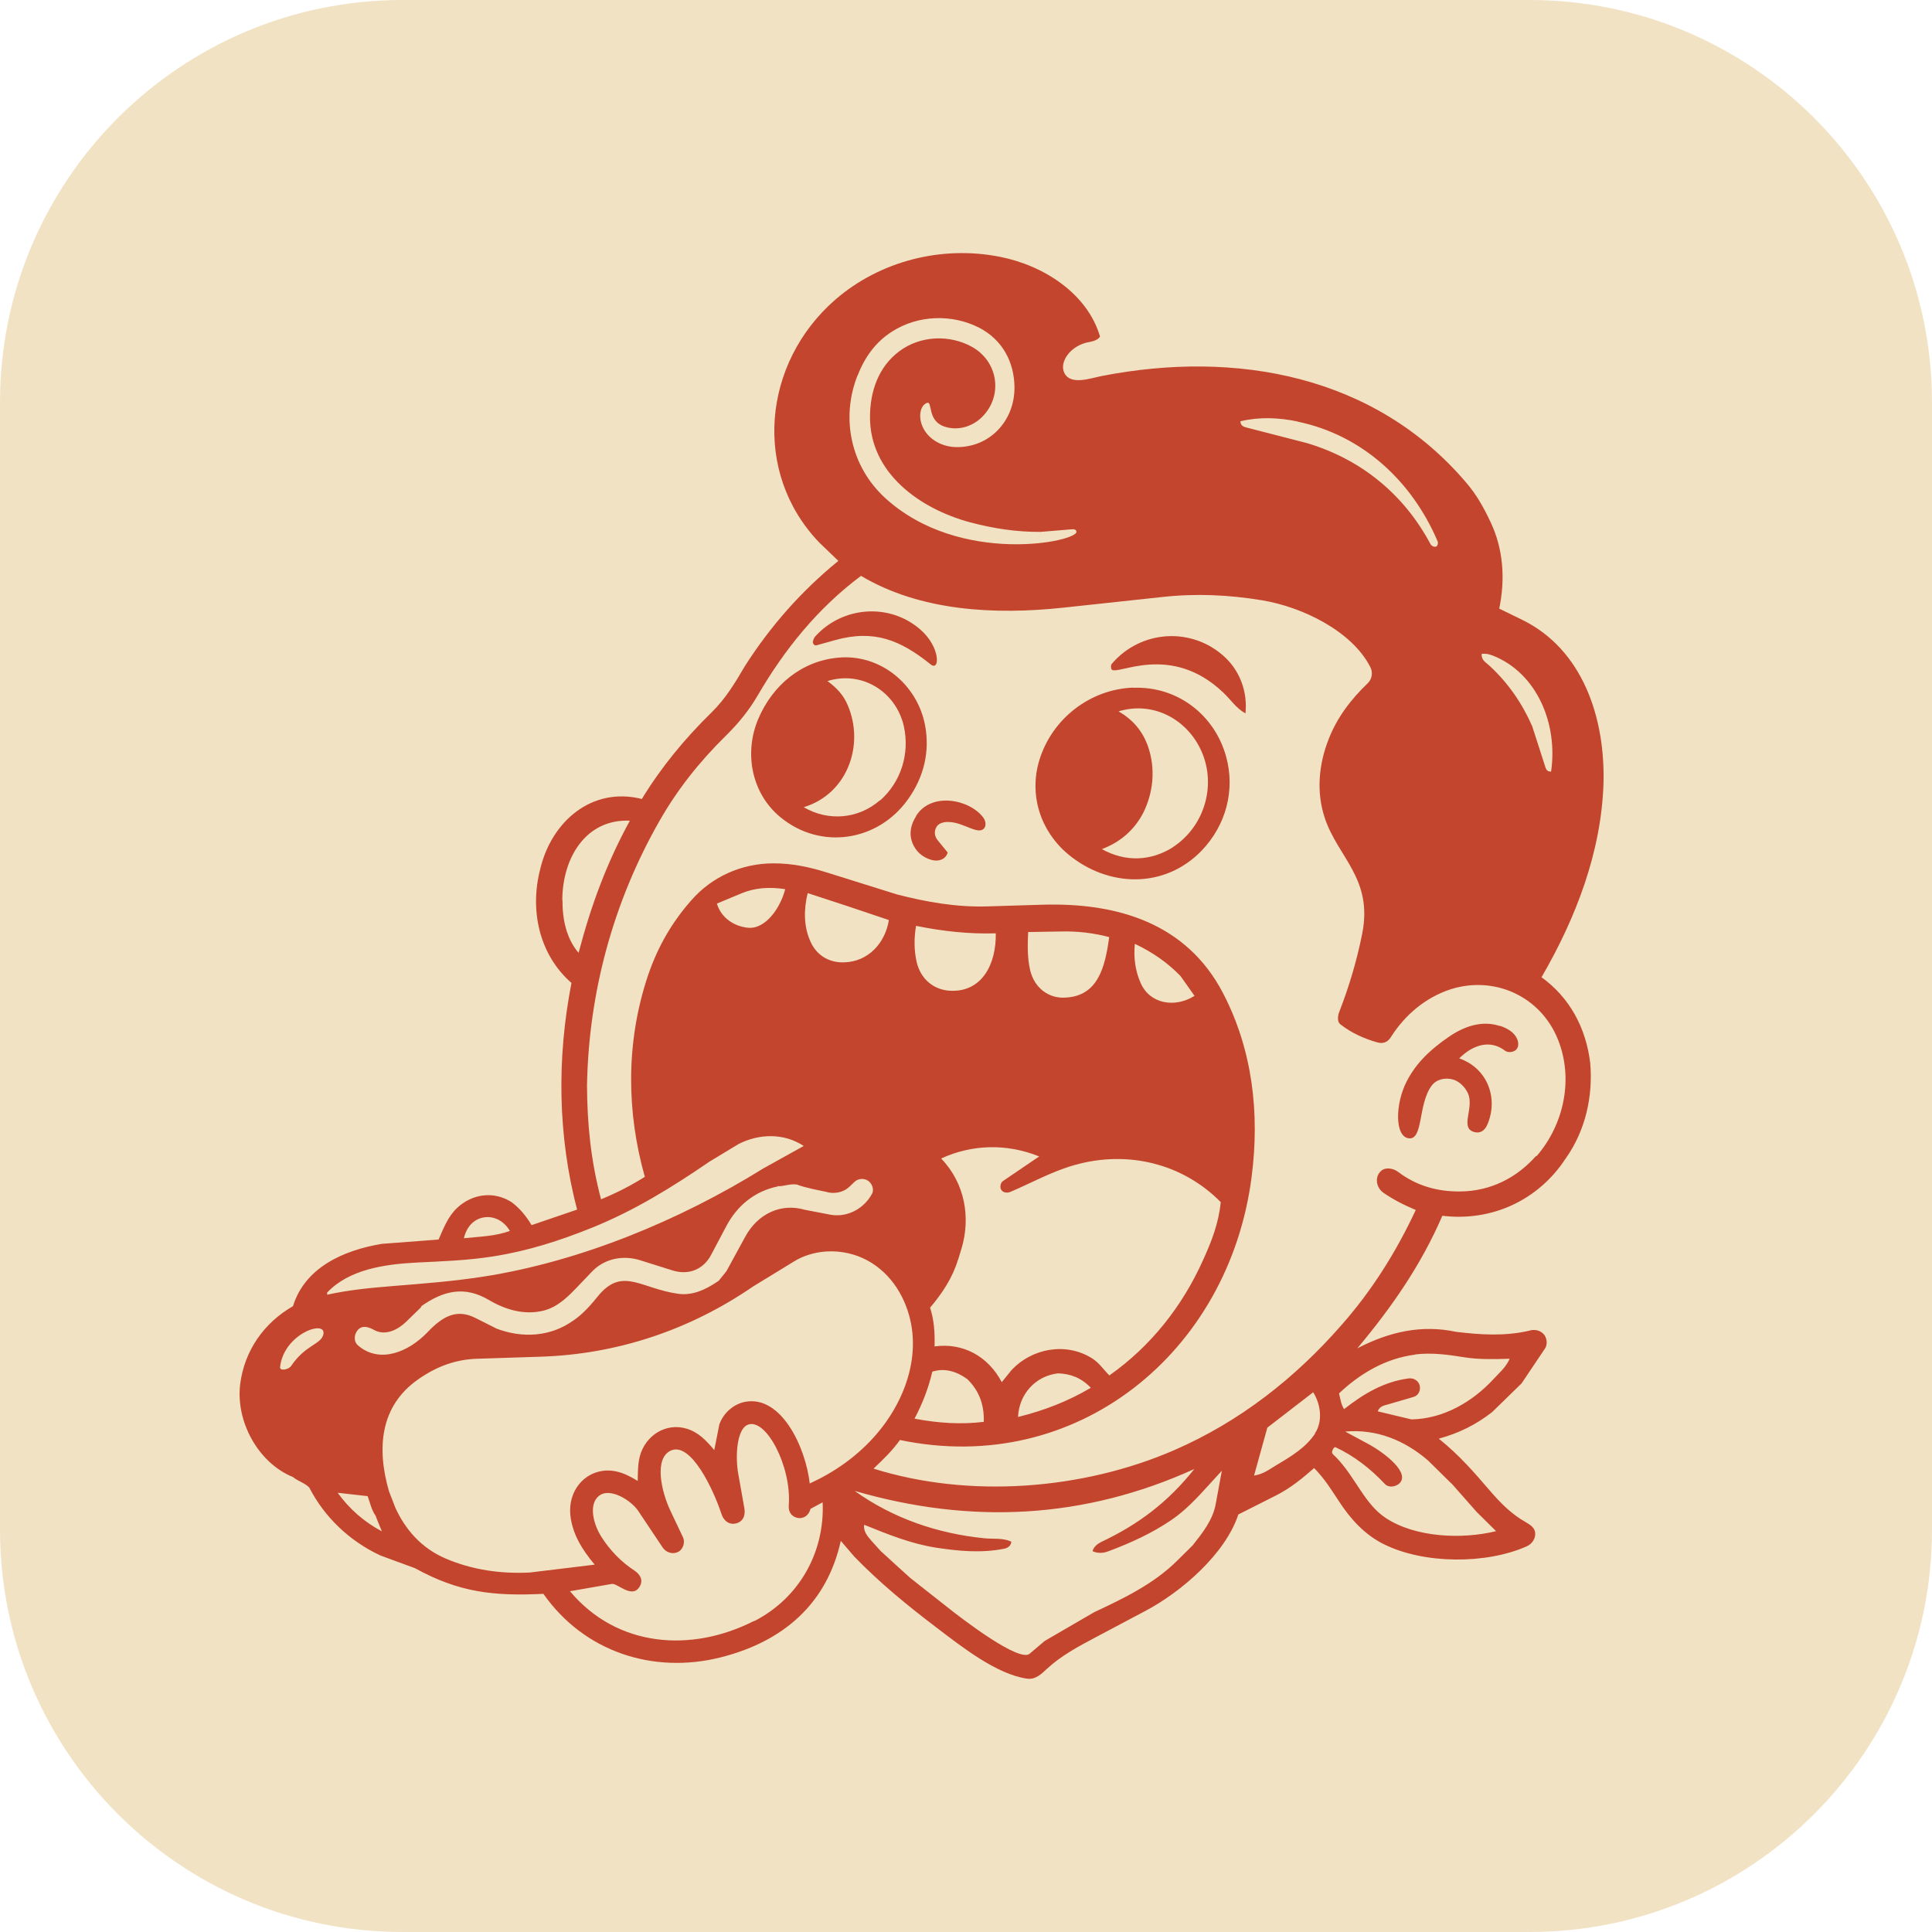
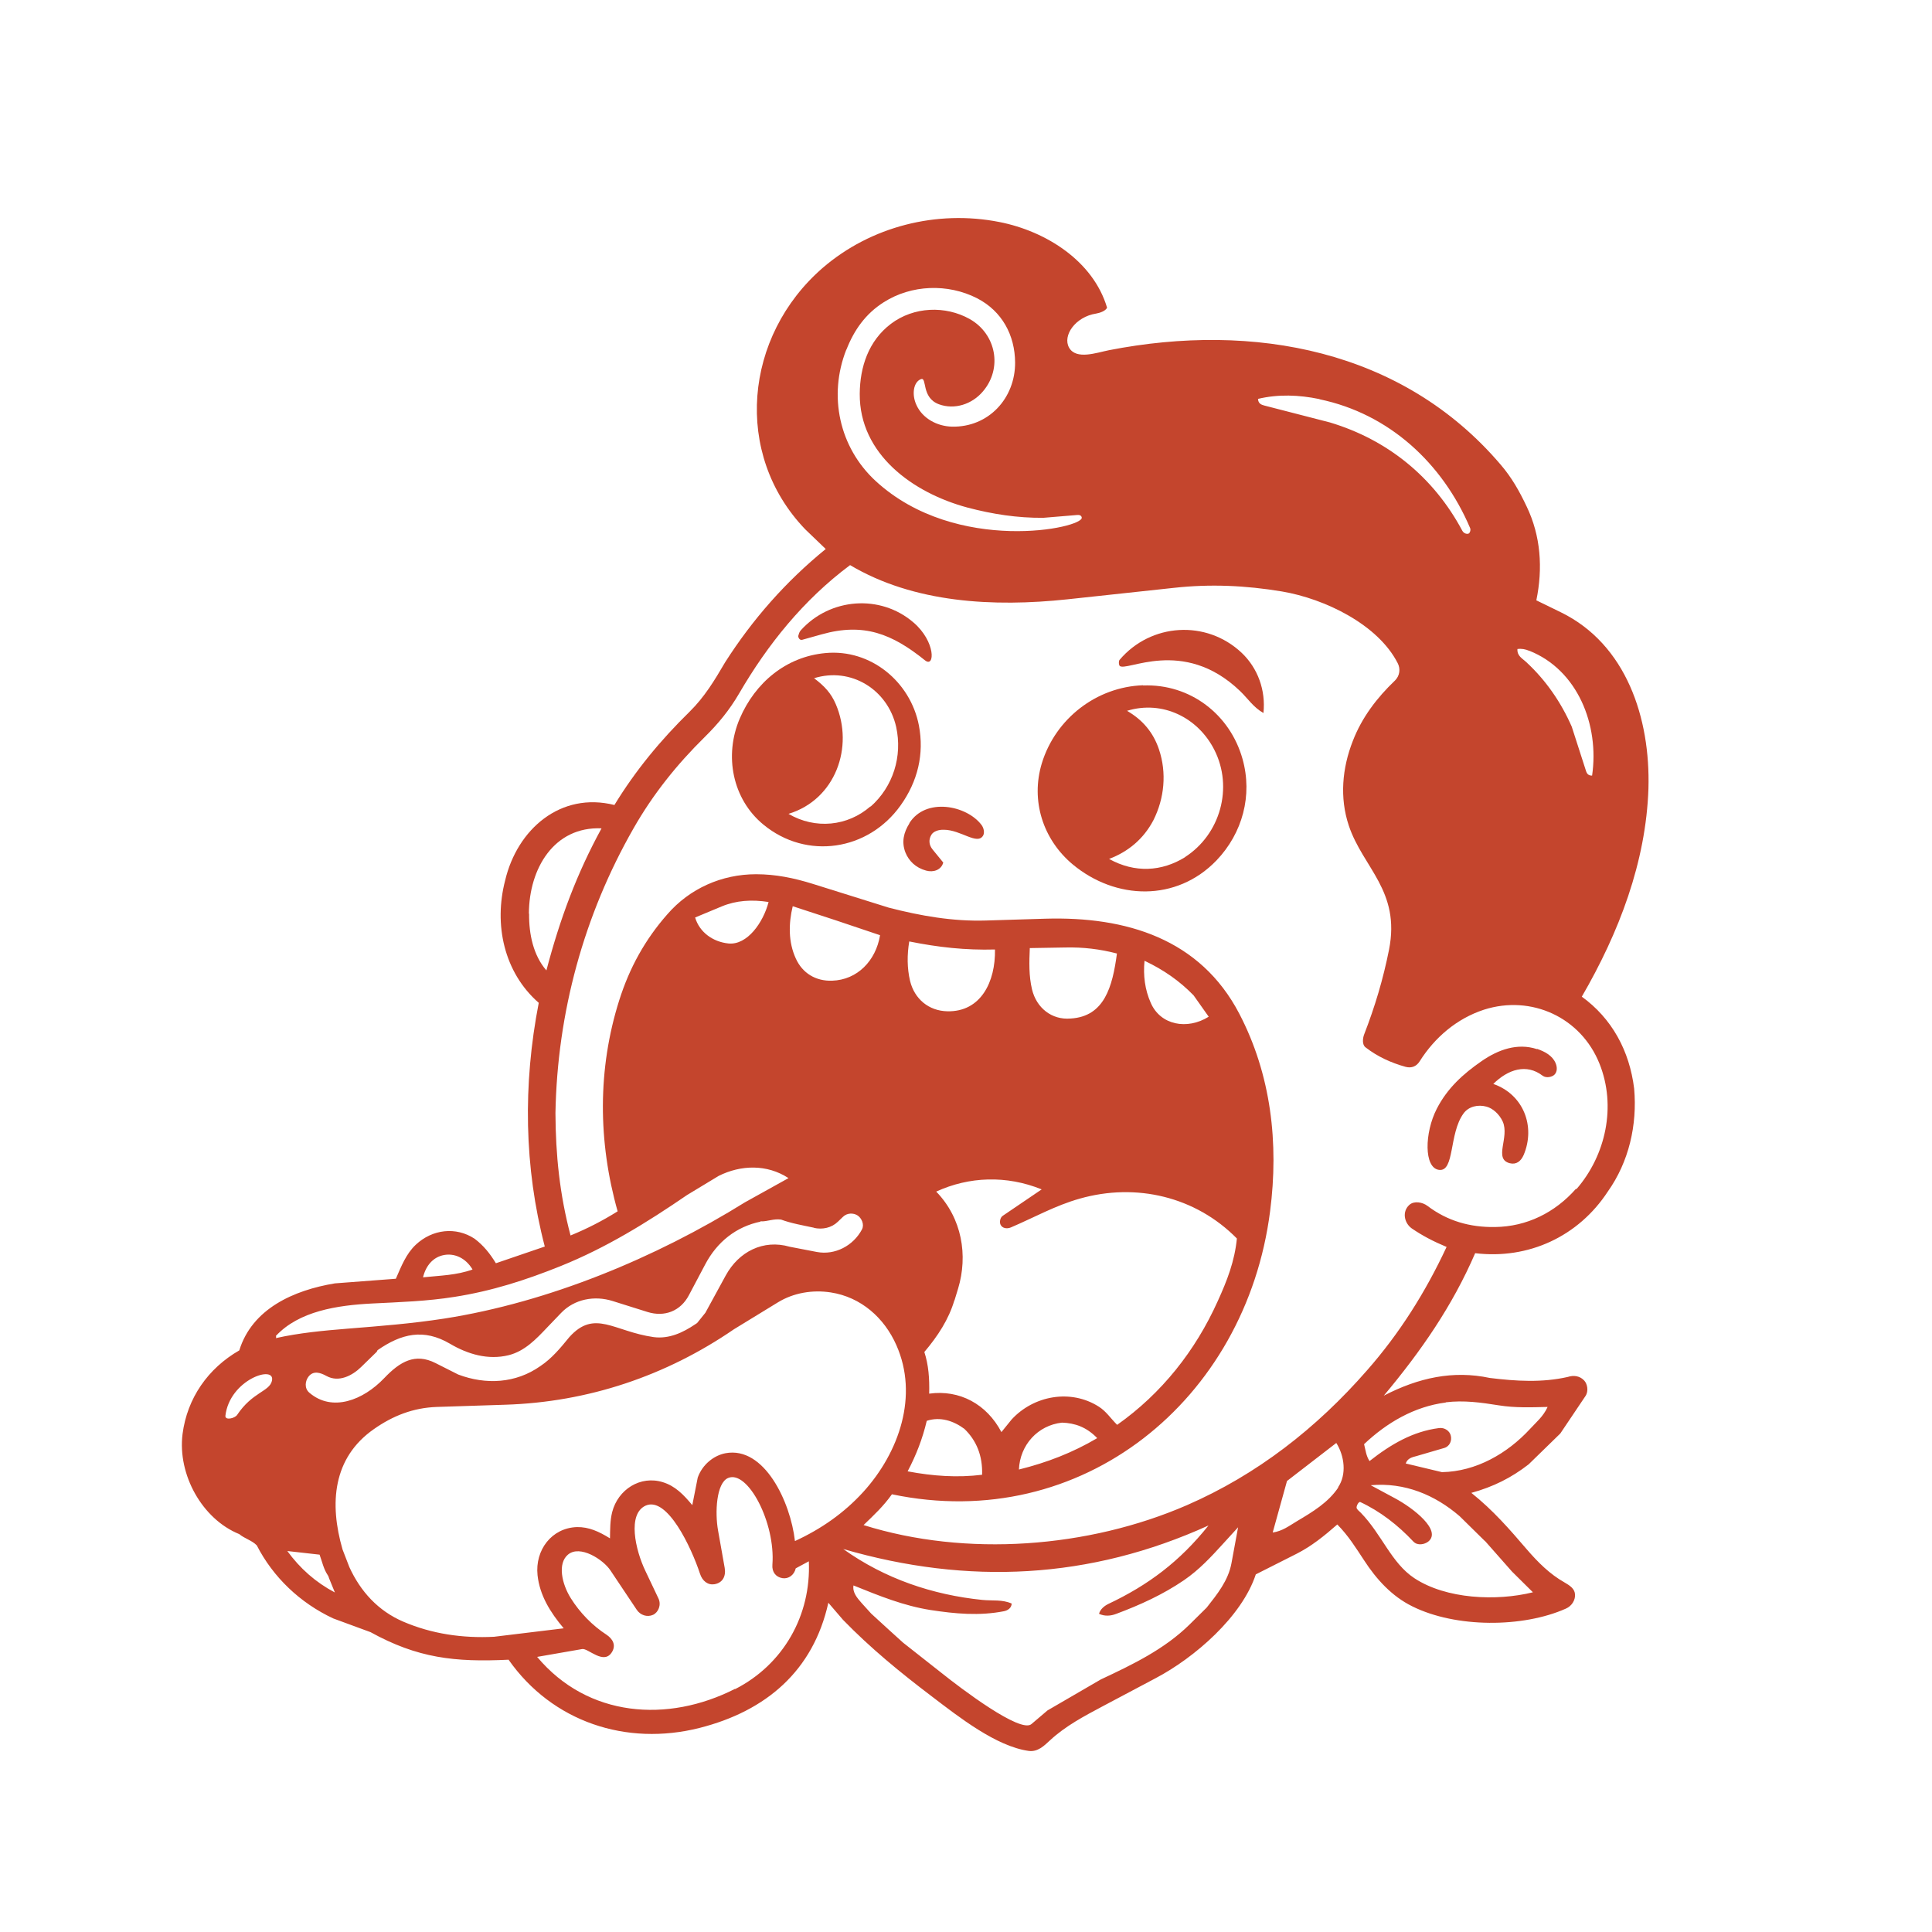
<svg xmlns="http://www.w3.org/2000/svg" viewBox="0 0 96 96">
  <defs>
    <style>
      .cls-1 {
        fill: #c4452d;
      }
    </style>
  </defs>
-   <rect width="96" height="96" rx="20" fill="#f2e2c4" />
-   <g transform="translate(3.5 2.5) scale(0.93)">
-     <path class="cls-1" d="M78.59,49.54c1.86-3.2,3.2-6.71,3.32-10.36.1-3.5-1.1-7.16-4.34-8.75l-1.23-.6c.33-1.6.22-3.2-.48-4.66-.36-.76-.74-1.44-1.3-2.09-4.87-5.71-12.27-7.08-19.45-5.68-.61.12-1.64.5-1.99-.13-.33-.59.31-1.53,1.35-1.69.17-.03.46-.12.54-.29-.68-2.3-3.01-3.8-5.36-4.26-3.1-.61-6.38.22-8.77,2.28-3.91,3.39-4.46,9.25-.87,12.99l1.02.98c-1.99,1.62-3.64,3.5-5,5.63-.52.89-1.02,1.72-1.76,2.45-1.44,1.41-2.69,2.92-3.74,4.64-2.67-.67-4.83,1.2-5.43,3.75-.57,2.19-.06,4.57,1.67,6.08-.79,4.06-.73,8.17.3,12.11l-2.43.83c-.29-.48-.62-.89-1.06-1.22-.93-.61-2.1-.47-2.92.3-.48.45-.72,1.07-.99,1.69l-3.03.23c-2.05.34-4.11,1.26-4.75,3.33-1.55.89-2.59,2.37-2.82,4.16-.25,2.01.97,4.22,2.82,4.97.26.22.63.31.87.56.81,1.58,2.15,2.86,3.8,3.63l1.85.68c2.34,1.29,4.18,1.5,6.86,1.37,2.17,3.09,5.85,4.31,9.49,3.39,3.31-.84,5.65-2.84,6.4-6.22l.73.85c1.37,1.41,2.85,2.62,4.42,3.81,1.35,1.03,3.19,2.47,4.79,2.7.46.07.78-.25,1.08-.53.77-.71,1.68-1.19,2.6-1.68l2.64-1.4c1.94-1.02,4.29-3.06,4.98-5.16l2.02-1.02c.75-.38,1.38-.89,2.03-1.46.56.57.92,1.16,1.33,1.78.61.94,1.38,1.79,2.4,2.29,2.15,1.07,5.48,1.07,7.63.11.3-.13.48-.44.45-.72-.02-.27-.26-.43-.52-.58-.73-.41-1.32-1-1.88-1.65-.85-.99-1.66-1.93-2.75-2.8,1.09-.3,1.99-.75,2.85-1.42l1.57-1.53,1.25-1.86c.17-.25.09-.61-.06-.77-.21-.23-.52-.28-.82-.18-1.28.29-2.56.21-3.87.05-1.83-.39-3.55-.01-5.27.88,1.85-2.21,3.41-4.46,4.54-7.08,2.65.32,5.13-.83,6.59-3.06,1.05-1.48,1.47-3.31,1.31-5.12-.23-1.86-1.09-3.48-2.62-4.58ZM76,32.34c2.38.95,3.48,3.67,3.11,6.2-.25,0-.28-.16-.34-.35l-.67-2.08c-.53-1.21-1.28-2.3-2.25-3.2-.21-.2-.47-.31-.45-.66.21-.03.4.01.59.09ZM65.57,19.84c3.46.72,6.11,3.18,7.48,6.4.04.1-.01.24-.07.27-.07.04-.24.01-.32-.14-1.42-2.66-3.71-4.52-6.58-5.38l-3.26-.84c-.15-.04-.3-.1-.31-.33,1.01-.24,2.03-.2,3.05.01ZM42.06,17.37c.38-.97.95-1.78,1.85-2.35,1.38-.88,3.19-.94,4.64-.2,1.24.64,1.88,1.83,1.89,3.19.01,1.78-1.32,3.23-3.14,3.19-.74-.02-1.46-.41-1.76-1.07-.25-.53-.15-1.15.22-1.29.32-.12,0,.92.9,1.25.77.28,1.64,0,2.18-.64.98-1.14.67-2.85-.66-3.6-1.2-.67-2.77-.62-3.91.24-1.12.85-1.54,2.15-1.55,3.48-.02,3,2.64,4.92,5.35,5.65,1.25.33,2.48.52,3.77.51l1.68-.14c.12-.01.21.02.23.12.14.53-6.23,1.88-10.24-1.81-1.81-1.67-2.36-4.23-1.46-6.52ZM26.28,45.4c.01-2.26,1.26-4.34,3.61-4.24-1.23,2.25-2.06,4.48-2.74,7.06-.65-.75-.87-1.8-.86-2.82ZM22.07,62.36c.5-.09,1.06.13,1.41.72-.8.29-1.61.3-2.46.39.14-.58.5-1.01,1.05-1.11ZM13.51,68.62c-.13.53-.97.55-1.73,1.69-.12.17-.6.28-.58.04.21-1.81,2.52-2.56,2.31-1.73ZM13.71,66.38c1.15-1.23,3.03-1.52,4.78-1.61,1.39-.07,2.72-.11,4.1-.33,1.85-.29,3.53-.83,5.27-1.53,2.26-.91,4.28-2.16,6.28-3.53l1.57-.95c1.1-.55,2.4-.59,3.47.11l-2.16,1.2c-4.44,2.76-9.76,4.97-14.95,5.78-1.62.25-3.17.37-4.79.5-1.23.1-2.41.21-3.57.47,0-.02.03-.06,0-.1ZM34.54,45.59l1.32-.55c.72-.3,1.5-.35,2.33-.22-.26,1.01-1.06,2.16-2,2.06-.76-.08-1.43-.55-1.65-1.29ZM41.35,48.73c-.81.03-1.48-.37-1.81-1.11-.37-.81-.36-1.72-.15-2.59l2.14.7,2.2.74c-.21,1.27-1.13,2.22-2.38,2.26ZM40.43,61.01c.44.1.89,0,1.2-.3l.25-.24c.21-.21.53-.21.74-.07.19.13.34.44.21.69-.43.81-1.34,1.29-2.24,1.12l-1.35-.26c-1.31-.38-2.53.24-3.18,1.43l-1.01,1.85-.41.51-.09.06c-.62.42-1.31.74-2.07.64-1.98-.28-2.93-1.4-4.19,0-.44.54-.88,1.07-1.44,1.44-1.22.86-2.7.94-4.08.42l-1.13-.57c-1.01-.51-1.76-.08-2.55.75-1.05,1.1-2.58,1.69-3.71.73-.27-.22-.22-.6-.04-.82.24-.29.57-.19.88-.02.61.34,1.29-.02,1.72-.44l.78-.76.04-.08c1.18-.82,2.29-1.09,3.6-.32.88.52,1.89.82,2.91.57.8-.2,1.36-.79,1.91-1.37l.7-.73c.66-.69,1.66-.88,2.57-.59l1.72.54c.86.27,1.65-.05,2.06-.83l.81-1.53c.59-1.12,1.54-1.88,2.76-2.13,0-.03.02-.04.04-.01.31,0,.61-.14.97-.09.51.19,1.1.29,1.66.41ZM14.28,77.07l1.6.18c.13.36.2.71.4,1.01.04.05.06.13.07.16l.29.71c-.96-.51-1.73-1.19-2.37-2.07ZM36.52,83.92c-3.34,1.7-7.31,1.42-9.83-1.59l2.24-.39c.3-.05,1.09.83,1.49.13.19-.33.03-.63-.28-.84-.71-.46-1.33-1.1-1.78-1.82-.45-.72-.66-1.72-.14-2.16.6-.51,1.76.25,2.11.78l1.31,1.96c.18.27.52.38.81.25.26-.12.42-.49.27-.81l-.65-1.37c-.5-1.04-.91-2.84.02-3.25,1.07-.46,2.26,2.08,2.69,3.38.12.38.4.58.72.53.41-.07.58-.4.51-.81l-.33-1.86c-.16-.89-.09-2.36.5-2.61.97-.41,2.36,2.22,2.2,4.31-.03.36.17.62.51.67.29.04.57-.15.65-.49l.65-.35c.12,2.69-1.27,5.13-3.66,6.35ZM39.5,76.57c-.22-1.94-1.52-4.72-3.45-4.36-.58.11-1.15.56-1.38,1.21l-.27,1.37c-.44-.53-.85-.95-1.46-1.14-1.12-.35-2.23.36-2.52,1.48-.11.44-.1.84-.11,1.31-.55-.34-1.05-.57-1.64-.56-1.26.04-2.09,1.14-1.96,2.39.11,1,.62,1.83,1.3,2.64l-3.46.42c-1.56.08-3.09-.14-4.51-.75-1.26-.54-2.13-1.51-2.68-2.71l-.34-.88c-.66-2.28-.49-4.55,1.56-5.98.94-.66,1.95-1.06,3.13-1.1l3.4-.11c4.11-.13,7.98-1.43,11.36-3.75l2.19-1.34c.77-.47,1.71-.63,2.62-.49,1.5.23,2.66,1.26,3.26,2.62,1.11,2.5.15,5.32-1.65,7.3-.95,1.04-2.08,1.83-3.38,2.43ZM61.19,77.68c-.16.86-.71,1.54-1.23,2.2l-.85.84c-1.25,1.23-2.83,1.99-4.41,2.73l-2.65,1.54-.8.68c-.55.47-3.51-1.78-4.45-2.53l-1.93-1.52-.75-.68-.83-.76-.48-.53c-.22-.25-.46-.53-.4-.87,1.31.53,2.5,1.01,3.82,1.22,1.24.19,2.43.3,3.66.06.19-.04.37-.16.38-.38-.47-.21-.94-.13-1.45-.18-2.47-.25-4.85-1.05-6.92-2.53,6.2,1.8,12.25,1.51,18.15-1.17-1.43,1.79-2.99,2.96-4.98,3.9-.2.1-.4.26-.46.49.28.13.58.11.86,0,1.18-.44,2.32-.96,3.36-1.67.76-.52,1.35-1.16,1.96-1.83l.73-.8-.33,1.79ZM66.5,73.91c-.5.75-1.27,1.21-2.06,1.68-.4.24-.72.49-1.2.56l.71-2.56,2.45-1.89c.41.65.52,1.57.09,2.2ZM73.78,76.56l1.35,1.53,1.04,1.03c-1.82.45-4.31.34-5.89-.7-1.15-.76-1.61-2.17-2.66-3.25-.08-.08-.19-.16-.21-.24-.02-.07.07-.29.17-.3,1.01.47,1.89,1.16,2.65,1.97.21.22.56.14.74,0,.68-.55-.73-1.66-1.67-2.16l-1.19-.64c1.69-.15,3.19.48,4.42,1.54l1.27,1.25ZM71.84,69.68c.89-.11,1.76.01,2.63.15.81.13,1.59.1,2.43.08-.22.48-.55.74-.88,1.1-1.12,1.21-2.67,2.11-4.37,2.14l-1.8-.43c.09-.26.31-.31.54-.37l1.37-.4c.28-.08.39-.37.33-.61-.05-.23-.3-.42-.59-.38-1.3.17-2.38.8-3.45,1.64-.17-.27-.19-.52-.27-.84,1.12-1.06,2.49-1.87,4.06-2.07ZM78.31,59.07c-1.05,1.19-2.45,1.88-4.02,1.9-1.25.02-2.37-.3-3.36-1.05-.25-.19-.67-.26-.9-.05-.37.33-.26.9.12,1.17.53.36,1.04.63,1.73.92-1.05,2.25-2.34,4.3-3.96,6.14-2.5,2.86-5.45,5.17-8.94,6.69-4.9,2.13-10.97,2.59-16.07.99.54-.52.98-.93,1.41-1.53,9.45,1.98,17.59-4.69,18.79-14.06.44-3.39.05-6.79-1.53-9.82-1.94-3.72-5.62-4.84-9.65-4.72l-2.94.09c-1.65.05-3.24-.23-4.83-.64l-3.77-1.18c-.93-.29-1.84-.48-2.82-.48-1.71,0-3.3.71-4.41,1.99-1.11,1.26-1.88,2.66-2.39,4.27-1.08,3.41-1.06,7.02-.08,10.49-.75.47-1.51.86-2.34,1.2-.54-2.04-.74-4-.75-6.08.09-4.99,1.41-9.83,3.88-14.15.97-1.7,2.15-3.17,3.53-4.53.68-.67,1.23-1.34,1.71-2.16,1.42-2.44,3.2-4.66,5.52-6.39,3.18,1.89,7.14,2.09,10.8,1.7l5.29-.57c1.82-.2,3.56-.12,5.37.18,2.13.36,4.77,1.64,5.75,3.56.15.29.1.63-.13.86-.9.86-1.65,1.84-2.1,3.01-.53,1.35-.66,2.82-.2,4.2.7,2.1,2.58,3.24,2,6.17-.29,1.46-.7,2.83-1.24,4.22-.07.19-.1.5.07.63.59.46,1.27.77,1.99.97.3.08.54-.02.7-.27.75-1.19,1.85-2.13,3.2-2.57,2.35-.75,4.82.38,5.74,2.69.84,2.1.32,4.54-1.15,6.23ZM47.43,64.61l.18-.59c.49-1.63.2-3.48-1.09-4.81,1.63-.75,3.49-.82,5.24-.11l-1.93,1.31c-.15.1-.17.34-.11.45.09.18.32.21.51.13,1.15-.49,2.21-1.09,3.42-1.43,2.81-.8,5.76-.1,7.81,1.98-.11,1.13-.49,2.1-.95,3.11-1.11,2.47-2.79,4.59-5,6.15-.33-.33-.55-.68-.92-.91-1.39-.88-3.22-.55-4.32.64l-.51.63c-.73-1.39-2.08-2.12-3.59-1.91.02-.75-.03-1.43-.24-2.07.67-.79,1.21-1.62,1.49-2.56M51.16,47.11l1.78-.03c.88-.02,1.72.08,2.56.3-.22,1.65-.62,3.13-2.3,3.23-.94.08-1.7-.53-1.92-1.45-.16-.67-.14-1.36-.11-2.05ZM56.87,47.74c.95.45,1.74,1,2.44,1.72l.75,1.06c-1.07.67-2.4.42-2.88-.69-.29-.65-.38-1.36-.31-2.08ZM54.52,71.46c-1.22.72-2.48,1.21-3.89,1.56.05-1.22.94-2.2,2.14-2.33.64.02,1.22.22,1.75.77ZM47.07,50.25c-.92-.02-1.63-.61-1.85-1.51-.15-.64-.15-1.3-.04-1.96,1.44.29,2.79.44,4.26.4.03,1.6-.7,3.11-2.37,3.07ZM46.05,70.6c.67-.22,1.33,0,1.87.4.6.58.91,1.33.88,2.28-1.22.15-2.43.07-3.7-.17.43-.82.74-1.62.95-2.51Z" />
-     <path class="cls-1" d="M76.37,52.13c-.97-.32-1.93.03-2.74.59-.93.64-1.72,1.36-2.24,2.38-.61,1.19-.64,2.93.11,3.03.79.11.49-1.8,1.22-2.8.25-.35.72-.46,1.15-.34.29.08.62.35.8.74.35.79-.47,1.86.35,2.07.32.08.55-.09.69-.41.6-1.42-.01-3.01-1.51-3.53.74-.73,1.65-1.02,2.45-.41.19.14.48.06.59-.05.15-.15.14-.39.05-.59-.16-.36-.53-.56-.91-.69Z" />
-     <path class="cls-1" d="M55.63,32.79c-.06.08-.03.25,0,.29.29.35,3.15-1.46,5.98,1.25.4.38.66.81,1.17,1.1.12-1.13-.28-2.23-1.08-2.99-1.76-1.66-4.52-1.48-6.07.35Z" />
-     <path class="cls-1" d="M39.83,31.8l1-.28c2.1-.59,3.5-.02,5.13,1.29.5.4.54-.93-.57-1.88-1.65-1.42-4.15-1.22-5.6.39-.08.09-.1.2-.12.26-.03.07.06.24.16.21Z" />
-     <path class="cls-1" d="M45.19,40.91c-.29.46-.4.93-.2,1.45.17.42.51.76,1.03.9.36.1.75-.03.85-.4l-.53-.65c-.19-.23-.2-.5-.06-.73.1-.17.36-.26.62-.25.84,0,1.66.78,1.95.29.08-.14.04-.37-.08-.53-.74-.98-2.78-1.38-3.59-.08Z" />
-     <path class="cls-1" d="M56.8,34.05c-2.32.08-4.35,1.66-5.03,3.87-.57,1.87.06,3.8,1.53,5.03,2.14,1.78,5.16,1.87,7.15-.2,1.29-1.35,1.8-3.23,1.29-5.04-.62-2.21-2.6-3.74-4.94-3.65ZM58.89,42.59c-1.16.72-2.5.8-3.78.09.95-.36,1.71-.99,2.2-1.92.55-1.09.67-2.36.28-3.52-.28-.84-.81-1.47-1.59-1.92,1.77-.54,3.53.34,4.34,1.94.95,1.87.3,4.2-1.46,5.33Z" />
-     <path class="cls-1" d="M45.66,36.05c-.42-2.18-2.4-3.81-4.64-3.6-1.97.18-3.5,1.48-4.26,3.25-.79,1.84-.37,4.01,1.18,5.28,2.14,1.76,5.2,1.3,6.81-.96.85-1.19,1.18-2.55.91-3.97ZM43.25,40.07c-1.13.99-2.74,1.15-4.07.37,2.34-.71,3.26-3.33,2.35-5.45-.23-.54-.56-.9-1.08-1.29,1.83-.57,3.66.56,4.08,2.42.32,1.46-.15,2.97-1.27,3.96Z" />
-   </g>
+   <path class="cls-1" d="M78.59,49.54c1.86-3.2,3.2-6.71,3.32-10.36.1-3.5-1.1-7.16-4.34-8.75l-1.23-.6c.33-1.6.22-3.2-.48-4.66-.36-.76-.74-1.44-1.3-2.09-4.87-5.71-12.27-7.08-19.45-5.68-.61.12-1.64.5-1.99-.13-.33-.59.31-1.53,1.35-1.69.17-.03.46-.12.54-.29-.68-2.3-3.01-3.8-5.36-4.26-3.1-.61-6.38.22-8.77,2.28-3.91,3.39-4.46,9.25-.87,12.99l1.02.98c-1.99,1.62-3.64,3.5-5,5.63-.52.89-1.02,1.72-1.76,2.45-1.44,1.41-2.69,2.92-3.74,4.64-2.67-.67-4.83,1.2-5.43,3.75-.57,2.19-.06,4.57,1.67,6.08-.79,4.06-.73,8.17.3,12.11l-2.43.83c-.29-.48-.62-.89-1.06-1.22-.93-.61-2.1-.47-2.92.3-.48.45-.72,1.07-.99,1.69l-3.03.23c-2.05.34-4.11,1.26-4.75,3.33-1.55.89-2.59,2.37-2.82,4.16-.25,2.01.97,4.22,2.82,4.97.26.22.63.31.87.56.81,1.58,2.15,2.86,3.8,3.63l1.85.68c2.34,1.29,4.18,1.5,6.86,1.37,2.17,3.09,5.85,4.31,9.49,3.39,3.31-.84,5.65-2.84,6.4-6.22l.73.85c1.37,1.41,2.85,2.62,4.42,3.81,1.35,1.03,3.19,2.47,4.79,2.7.46.07.78-.25,1.08-.53.77-.71,1.68-1.19,2.6-1.68l2.64-1.4c1.94-1.02,4.29-3.06,4.98-5.16l2.02-1.02c.75-.38,1.38-.89,2.03-1.46.56.57.92,1.16,1.33,1.78.61.94,1.38,1.79,2.4,2.29,2.15,1.07,5.48,1.07,7.63.11.3-.13.48-.44.45-.72-.02-.27-.26-.43-.52-.58-.73-.41-1.32-1-1.88-1.65-.85-.99-1.66-1.93-2.75-2.8,1.09-.3,1.99-.75,2.85-1.42l1.57-1.53,1.25-1.86c.17-.25.09-.61-.06-.77-.21-.23-.52-.28-.82-.18-1.28.29-2.56.21-3.87.05-1.83-.39-3.55-.01-5.27.88,1.85-2.21,3.41-4.46,4.54-7.08,2.65.32,5.13-.83,6.59-3.06,1.05-1.48,1.47-3.31,1.31-5.12-.23-1.86-1.09-3.48-2.62-4.58ZM76,32.34c2.38.95,3.48,3.67,3.11,6.2-.25,0-.28-.16-.34-.35l-.67-2.08c-.53-1.21-1.28-2.3-2.25-3.2-.21-.2-.47-.31-.45-.66.21-.03.4.01.59.09ZM65.57,19.84c3.46.72,6.11,3.18,7.48,6.4.04.1-.01.24-.07.27-.07.04-.24.01-.32-.14-1.42-2.66-3.71-4.52-6.58-5.38l-3.26-.84c-.15-.04-.3-.1-.31-.33,1.01-.24,2.03-.2,3.05.01ZM42.06,17.37c.38-.97.95-1.78,1.85-2.35,1.38-.88,3.19-.94,4.64-.2,1.24.64,1.88,1.83,1.89,3.19.01,1.78-1.32,3.23-3.14,3.19-.74-.02-1.46-.41-1.76-1.07-.25-.53-.15-1.15.22-1.29.32-.12,0,.92.9,1.25.77.28,1.64,0,2.18-.64.98-1.14.67-2.85-.66-3.6-1.2-.67-2.77-.62-3.91.24-1.12.85-1.54,2.15-1.55,3.48-.02,3,2.64,4.92,5.35,5.65,1.25.33,2.48.52,3.77.51l1.68-.14c.12-.01.21.02.23.12.14.53-6.23,1.88-10.24-1.81-1.81-1.67-2.36-4.23-1.46-6.52ZM26.28,45.4c.01-2.26,1.26-4.34,3.61-4.24-1.23,2.25-2.06,4.48-2.74,7.06-.65-.75-.87-1.8-.86-2.82ZM22.07,62.36c.5-.09,1.06.13,1.41.72-.8.29-1.61.3-2.46.39.14-.58.5-1.01,1.05-1.11ZM13.51,68.62c-.13.53-.97.55-1.73,1.69-.12.17-.6.28-.58.04.21-1.81,2.52-2.56,2.31-1.73ZM13.71,66.38c1.15-1.23,3.03-1.52,4.78-1.61,1.39-.07,2.72-.11,4.1-.33,1.85-.29,3.53-.83,5.27-1.53,2.26-.91,4.28-2.16,6.28-3.53l1.57-.95c1.1-.55,2.4-.59,3.47.11l-2.16,1.2c-4.44,2.76-9.76,4.97-14.95,5.78-1.62.25-3.17.37-4.79.5-1.23.1-2.41.21-3.57.47,0-.02.03-.06,0-.1ZM34.54,45.59l1.32-.55c.72-.3,1.5-.35,2.33-.22-.26,1.01-1.06,2.16-2,2.06-.76-.08-1.43-.55-1.65-1.29ZM41.35,48.73c-.81.03-1.48-.37-1.81-1.11-.37-.81-.36-1.72-.15-2.59l2.14.7,2.2.74c-.21,1.27-1.13,2.22-2.38,2.26ZM40.43,61.01c.44.1.89,0,1.2-.3l.25-.24c.21-.21.53-.21.74-.07.19.13.34.44.21.69-.43.81-1.34,1.29-2.24,1.12l-1.35-.26c-1.31-.38-2.53.24-3.18,1.43l-1.01,1.85-.41.51-.09.06c-.62.42-1.31.74-2.07.64-1.98-.28-2.93-1.4-4.19,0-.44.54-.88,1.07-1.44,1.44-1.22.86-2.7.94-4.08.42l-1.13-.57c-1.01-.51-1.76-.08-2.55.75-1.05,1.1-2.58,1.69-3.71.73-.27-.22-.22-.6-.04-.82.24-.29.57-.19.88-.02.61.34,1.29-.02,1.72-.44l.78-.76.04-.08c1.18-.82,2.29-1.09,3.6-.32.88.52,1.89.82,2.91.57.8-.2,1.36-.79,1.91-1.37l.7-.73c.66-.69,1.66-.88,2.57-.59l1.72.54c.86.27,1.65-.05,2.06-.83l.81-1.53c.59-1.12,1.54-1.88,2.76-2.13,0-.03.02-.04.04-.01.31,0,.61-.14.97-.09.51.19,1.1.29,1.66.41ZM14.28,77.07l1.6.18c.13.36.2.71.4,1.01.04.05.06.13.07.16l.29.71c-.96-.51-1.73-1.19-2.37-2.07ZM36.52,83.92c-3.34,1.7-7.31,1.42-9.83-1.59l2.24-.39c.3-.05,1.09.83,1.49.13.19-.33.03-.63-.28-.84-.71-.46-1.33-1.1-1.78-1.82-.45-.72-.66-1.72-.14-2.16.6-.51,1.76.25,2.11.78l1.31,1.96c.18.27.52.38.81.25.26-.12.42-.49.27-.81l-.65-1.37c-.5-1.04-.91-2.84.02-3.25,1.07-.46,2.26,2.08,2.69,3.38.12.38.4.58.72.53.41-.07.58-.4.51-.81l-.33-1.86c-.16-.89-.09-2.36.5-2.61.97-.41,2.36,2.22,2.2,4.31-.03.36.17.62.51.67.29.04.57-.15.65-.49l.65-.35c.12,2.69-1.27,5.13-3.66,6.35ZM39.5,76.57c-.22-1.94-1.52-4.72-3.45-4.36-.58.11-1.15.56-1.38,1.21l-.27,1.37c-.44-.53-.85-.95-1.46-1.14-1.12-.35-2.23.36-2.52,1.48-.11.44-.1.84-.11,1.31-.55-.34-1.05-.57-1.64-.56-1.26.04-2.09,1.14-1.96,2.39.11,1,.62,1.83,1.3,2.64l-3.46.42c-1.56.08-3.09-.14-4.51-.75-1.26-.54-2.13-1.51-2.68-2.71l-.34-.88c-.66-2.28-.49-4.55,1.56-5.98.94-.66,1.95-1.06,3.13-1.1l3.4-.11c4.11-.13,7.98-1.43,11.36-3.75l2.19-1.34c.77-.47,1.71-.63,2.62-.49,1.5.23,2.66,1.26,3.26,2.62,1.11,2.5.15,5.32-1.65,7.3-.95,1.04-2.08,1.83-3.38,2.43ZM61.19,77.68c-.16.86-.71,1.54-1.23,2.2l-.85.84c-1.25,1.23-2.83,1.99-4.41,2.73l-2.65,1.54-.8.68c-.55.47-3.51-1.78-4.45-2.53l-1.93-1.52-.75-.68-.83-.76-.48-.53c-.22-.25-.46-.53-.4-.87,1.31.53,2.5,1.01,3.82,1.22,1.24.19,2.43.3,3.66.06.19-.04.37-.16.38-.38-.47-.21-.94-.13-1.45-.18-2.47-.25-4.85-1.05-6.92-2.53,6.2,1.8,12.25,1.51,18.15-1.17-1.43,1.79-2.99,2.96-4.98,3.9-.2.1-.4.26-.46.49.28.13.58.11.86,0,1.18-.44,2.32-.96,3.36-1.67.76-.52,1.35-1.16,1.96-1.83l.73-.8-.33,1.79ZM66.5,73.91c-.5.75-1.27,1.21-2.06,1.68-.4.24-.72.49-1.2.56l.71-2.56,2.45-1.89c.41.65.52,1.57.09,2.2ZM73.78,76.56l1.35,1.53,1.04,1.03c-1.82.45-4.31.34-5.89-.7-1.15-.76-1.61-2.17-2.66-3.25-.08-.08-.19-.16-.21-.24-.02-.07.07-.29.17-.3,1.01.47,1.89,1.16,2.65,1.97.21.22.56.14.74,0,.68-.55-.73-1.66-1.67-2.16l-1.19-.64c1.69-.15,3.19.48,4.42,1.54l1.27,1.25ZM71.84,69.68c.89-.11,1.76.01,2.63.15.81.13,1.59.1,2.43.08-.22.48-.55.74-.88,1.1-1.12,1.21-2.67,2.11-4.37,2.14l-1.8-.43c.09-.26.31-.31.54-.37l1.37-.4c.28-.08.39-.37.33-.61-.05-.23-.3-.42-.59-.38-1.3.17-2.38.8-3.45,1.64-.17-.27-.19-.52-.27-.84,1.12-1.06,2.49-1.87,4.06-2.07ZM78.31,59.07c-1.05,1.19-2.45,1.88-4.02,1.9-1.25.02-2.37-.3-3.36-1.05-.25-.19-.67-.26-.9-.05-.37.33-.26.9.12,1.17.53.36,1.04.63,1.73.92-1.05,2.25-2.34,4.3-3.96,6.14-2.5,2.86-5.45,5.17-8.94,6.69-4.9,2.13-10.97,2.59-16.07.99.54-.52.98-.93,1.41-1.53,9.45,1.98,17.59-4.69,18.79-14.06.44-3.39.05-6.79-1.53-9.82-1.94-3.72-5.62-4.84-9.65-4.72l-2.94.09c-1.65.05-3.24-.23-4.83-.64l-3.77-1.18c-.93-.29-1.84-.48-2.82-.48-1.71,0-3.3.71-4.41,1.99-1.11,1.26-1.88,2.66-2.39,4.27-1.08,3.41-1.06,7.02-.08,10.49-.75.47-1.51.86-2.34,1.2-.54-2.04-.74-4-.75-6.08.09-4.99,1.41-9.83,3.88-14.15.97-1.7,2.15-3.17,3.53-4.53.68-.67,1.23-1.34,1.71-2.16,1.42-2.44,3.2-4.66,5.52-6.39,3.18,1.89,7.14,2.09,10.8,1.7l5.29-.57c1.82-.2,3.56-.12,5.37.18,2.13.36,4.77,1.64,5.75,3.56.15.29.1.63-.13.86-.9.86-1.65,1.84-2.1,3.01-.53,1.35-.66,2.82-.2,4.2.7,2.1,2.58,3.24,2,6.17-.29,1.46-.7,2.83-1.24,4.22-.07.19-.1.5.07.63.59.46,1.27.77,1.99.97.3.08.54-.02.7-.27.75-1.19,1.85-2.13,3.2-2.57,2.35-.75,4.82.38,5.74,2.69.84,2.1.32,4.54-1.15,6.23ZM47.43,64.61l.18-.59c.49-1.63.2-3.48-1.09-4.81,1.63-.75,3.49-.82,5.24-.11l-1.93,1.31c-.15.1-.17.34-.11.45.09.18.32.21.51.13,1.15-.49,2.21-1.09,3.42-1.43,2.81-.8,5.76-.1,7.81,1.98-.11,1.13-.49,2.1-.95,3.11-1.11,2.47-2.79,4.59-5,6.15-.33-.33-.55-.68-.92-.91-1.39-.88-3.22-.55-4.32.64l-.51.63c-.73-1.39-2.08-2.12-3.59-1.91.02-.75-.03-1.43-.24-2.07.67-.79,1.21-1.62,1.49-2.56M51.16,47.11l1.78-.03c.88-.02,1.72.08,2.56.3-.22,1.65-.62,3.13-2.3,3.23-.94.08-1.7-.53-1.92-1.45-.16-.67-.14-1.36-.11-2.05ZM56.87,47.74c.95.45,1.74,1,2.44,1.72l.75,1.06c-1.07.67-2.4.42-2.88-.69-.29-.65-.38-1.36-.31-2.08ZM54.52,71.46c-1.22.72-2.48,1.21-3.89,1.56.05-1.22.94-2.2,2.14-2.33.64.02,1.22.22,1.75.77ZM47.07,50.25c-.92-.02-1.63-.61-1.85-1.51-.15-.64-.15-1.3-.04-1.96,1.44.29,2.79.44,4.26.4.03,1.6-.7,3.11-2.37,3.07ZM46.05,70.6c.67-.22,1.33,0,1.87.4.6.58.91,1.33.88,2.28-1.22.15-2.43.07-3.7-.17.43-.82.74-1.62.95-2.51Z" />
+   <path class="cls-1" d="M76.37,52.13c-.97-.32-1.93.03-2.74.59-.93.64-1.72,1.36-2.24,2.38-.61,1.19-.64,2.93.11,3.03.79.11.49-1.8,1.22-2.8.25-.35.72-.46,1.15-.34.29.08.62.35.8.74.35.79-.47,1.86.35,2.07.32.08.55-.09.69-.41.6-1.42-.01-3.01-1.51-3.53.74-.73,1.65-1.02,2.45-.41.19.14.48.06.59-.05.15-.15.14-.39.05-.59-.16-.36-.53-.56-.91-.69Z" />
+   <path class="cls-1" d="M55.63,32.79c-.06.08-.03.25,0,.29.29.35,3.15-1.46,5.98,1.25.4.38.66.81,1.17,1.1.12-1.13-.28-2.23-1.08-2.99-1.76-1.66-4.52-1.48-6.07.35Z" />
+   <path class="cls-1" d="M39.83,31.8l1-.28c2.1-.59,3.5-.02,5.13,1.29.5.4.54-.93-.57-1.88-1.65-1.42-4.15-1.22-5.6.39-.08.09-.1.2-.12.26-.03.07.06.24.16.21Z" />
+   <path class="cls-1" d="M45.19,40.91c-.29.46-.4.93-.2,1.45.17.42.51.76,1.03.9.36.1.75-.03.85-.4l-.53-.65c-.19-.23-.2-.5-.06-.73.1-.17.36-.26.62-.25.84,0,1.66.78,1.95.29.08-.14.04-.37-.08-.53-.74-.98-2.78-1.38-3.59-.08Z" />
+   <path class="cls-1" d="M56.8,34.05c-2.32.08-4.35,1.66-5.03,3.87-.57,1.87.06,3.8,1.53,5.03,2.14,1.78,5.16,1.87,7.15-.2,1.29-1.35,1.8-3.23,1.29-5.04-.62-2.21-2.6-3.74-4.94-3.65ZM58.89,42.59c-1.16.72-2.5.8-3.78.09.95-.36,1.71-.99,2.2-1.92.55-1.09.67-2.36.28-3.52-.28-.84-.81-1.47-1.59-1.92,1.77-.54,3.53.34,4.34,1.94.95,1.87.3,4.2-1.46,5.33Z" />
+   <path class="cls-1" d="M45.66,36.05c-.42-2.18-2.4-3.81-4.64-3.6-1.97.18-3.5,1.48-4.26,3.25-.79,1.84-.37,4.01,1.18,5.28,2.14,1.76,5.2,1.3,6.81-.96.85-1.19,1.18-2.55.91-3.97ZM43.25,40.07c-1.13.99-2.74,1.15-4.07.37,2.34-.71,3.26-3.33,2.35-5.45-.23-.54-.56-.9-1.08-1.29,1.83-.57,3.66.56,4.08,2.42.32,1.46-.15,2.97-1.27,3.96Z" />
</svg>
